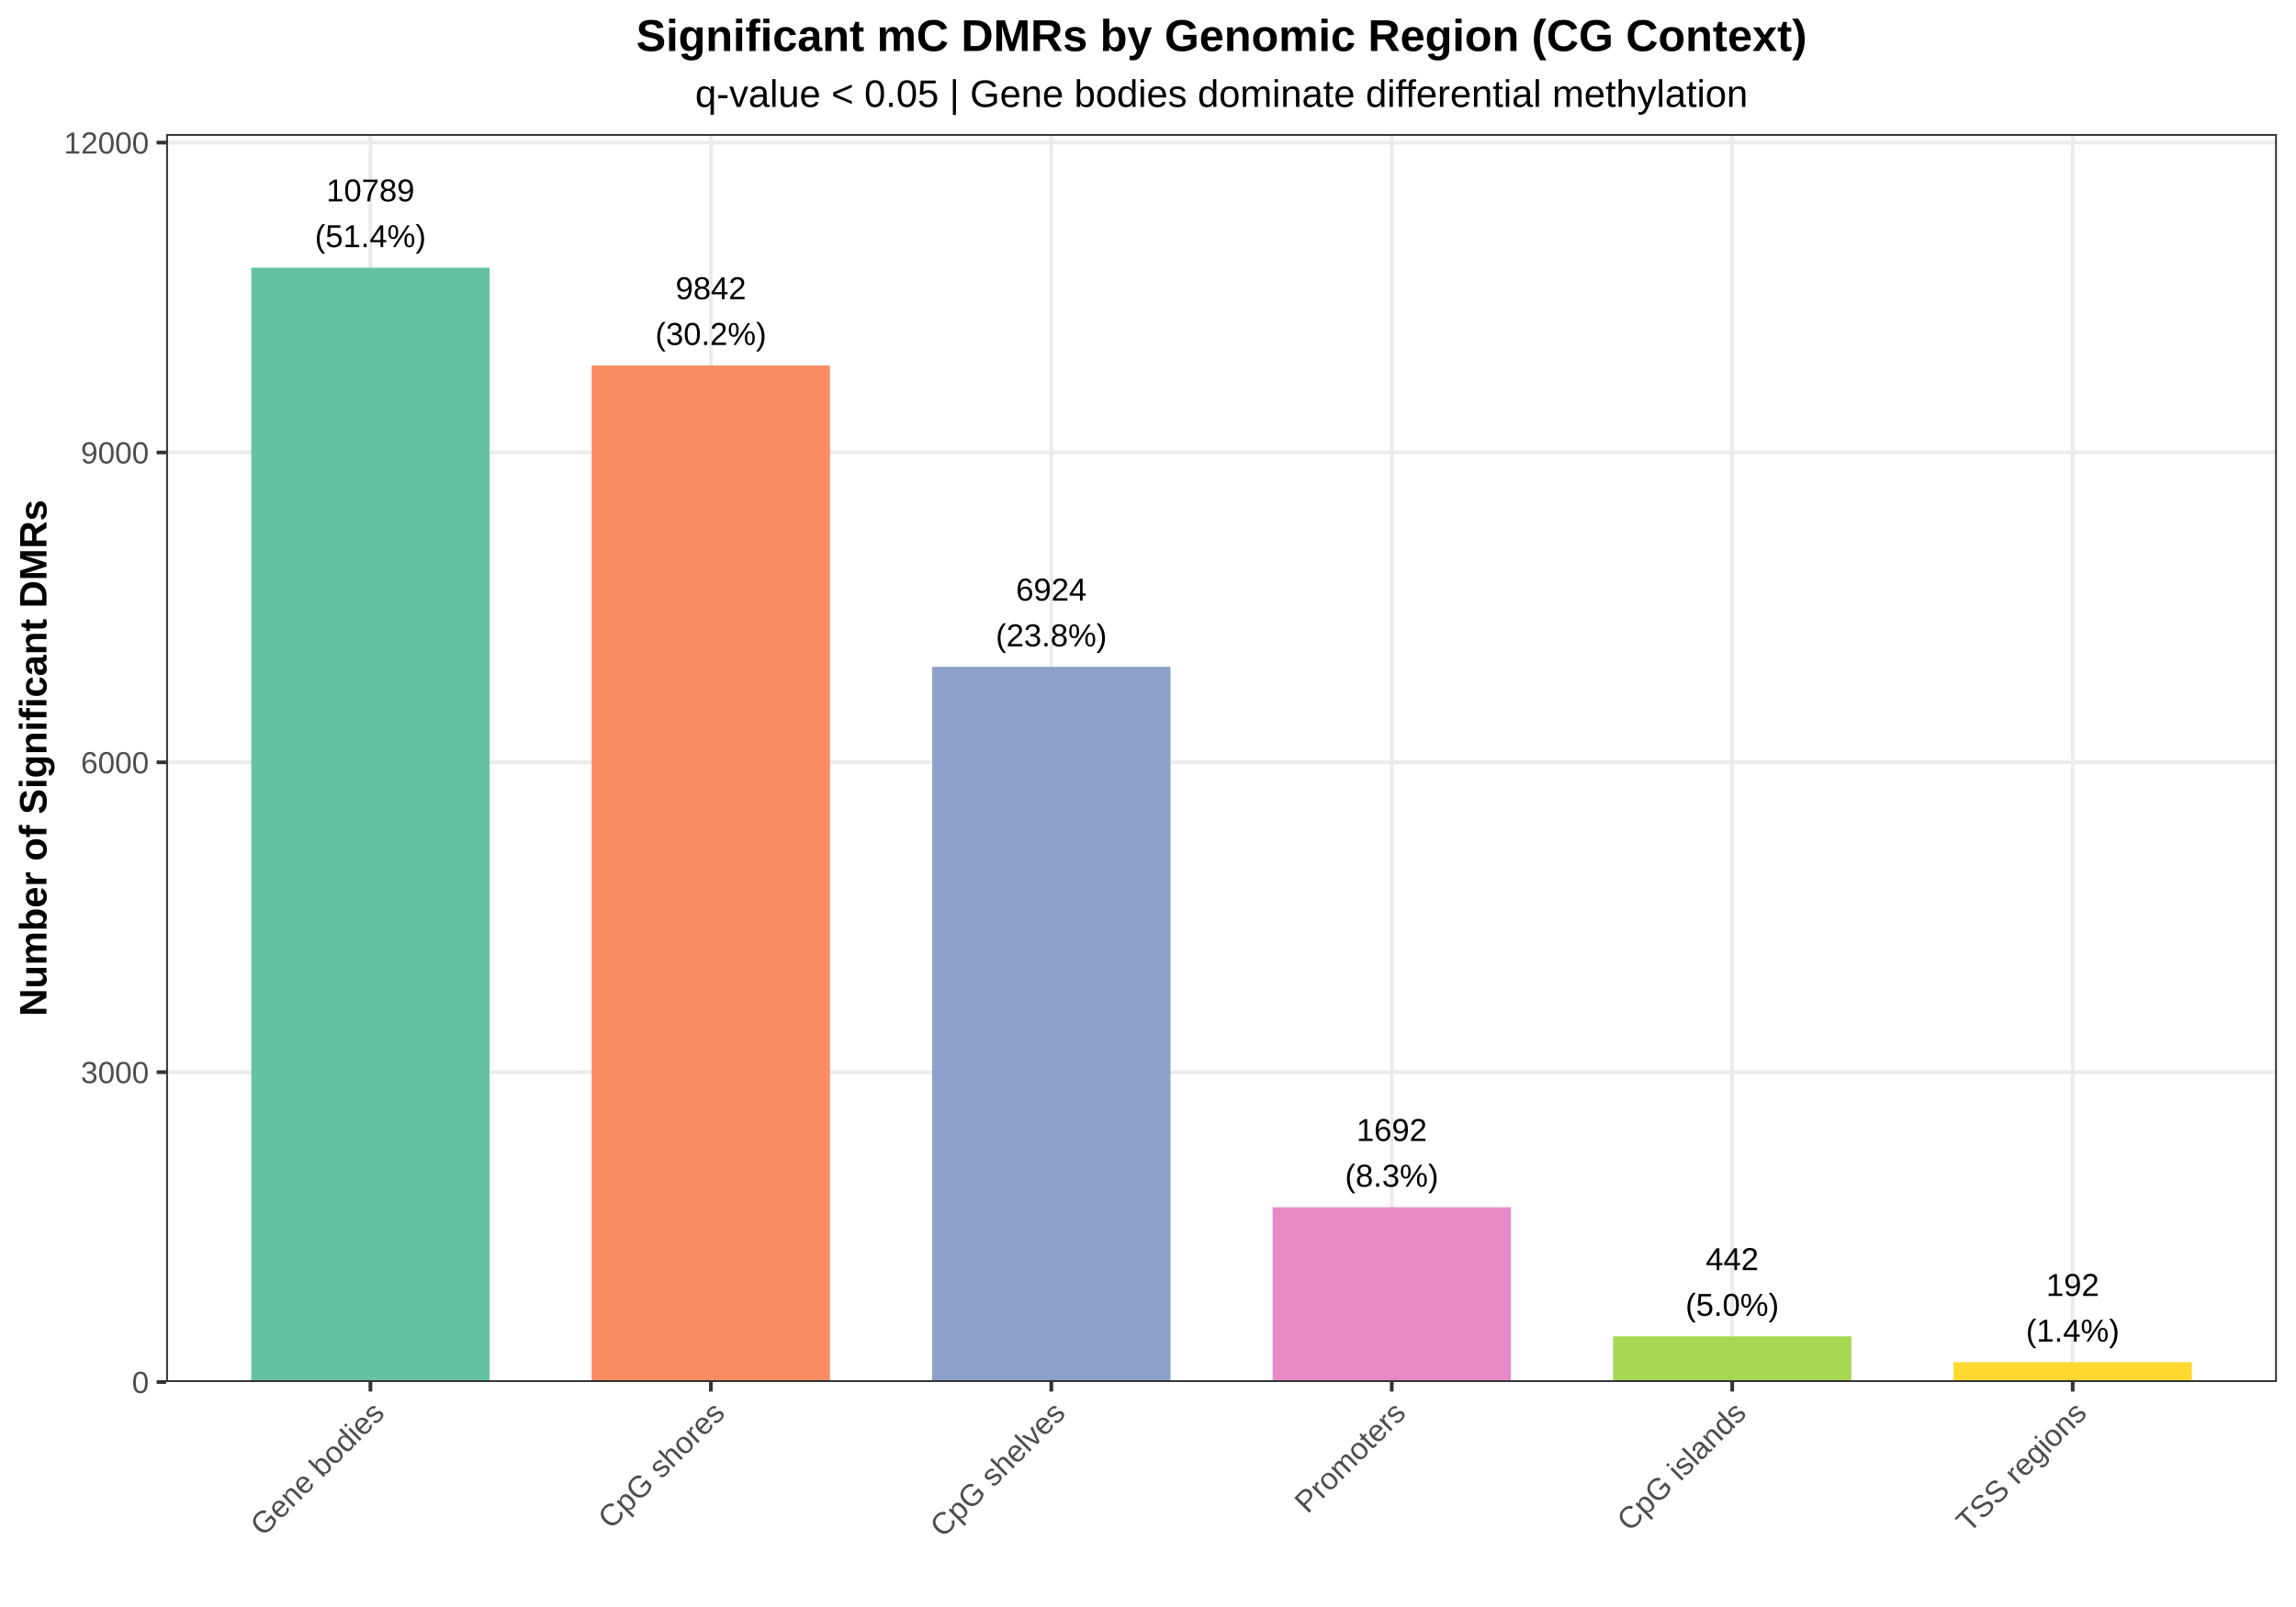
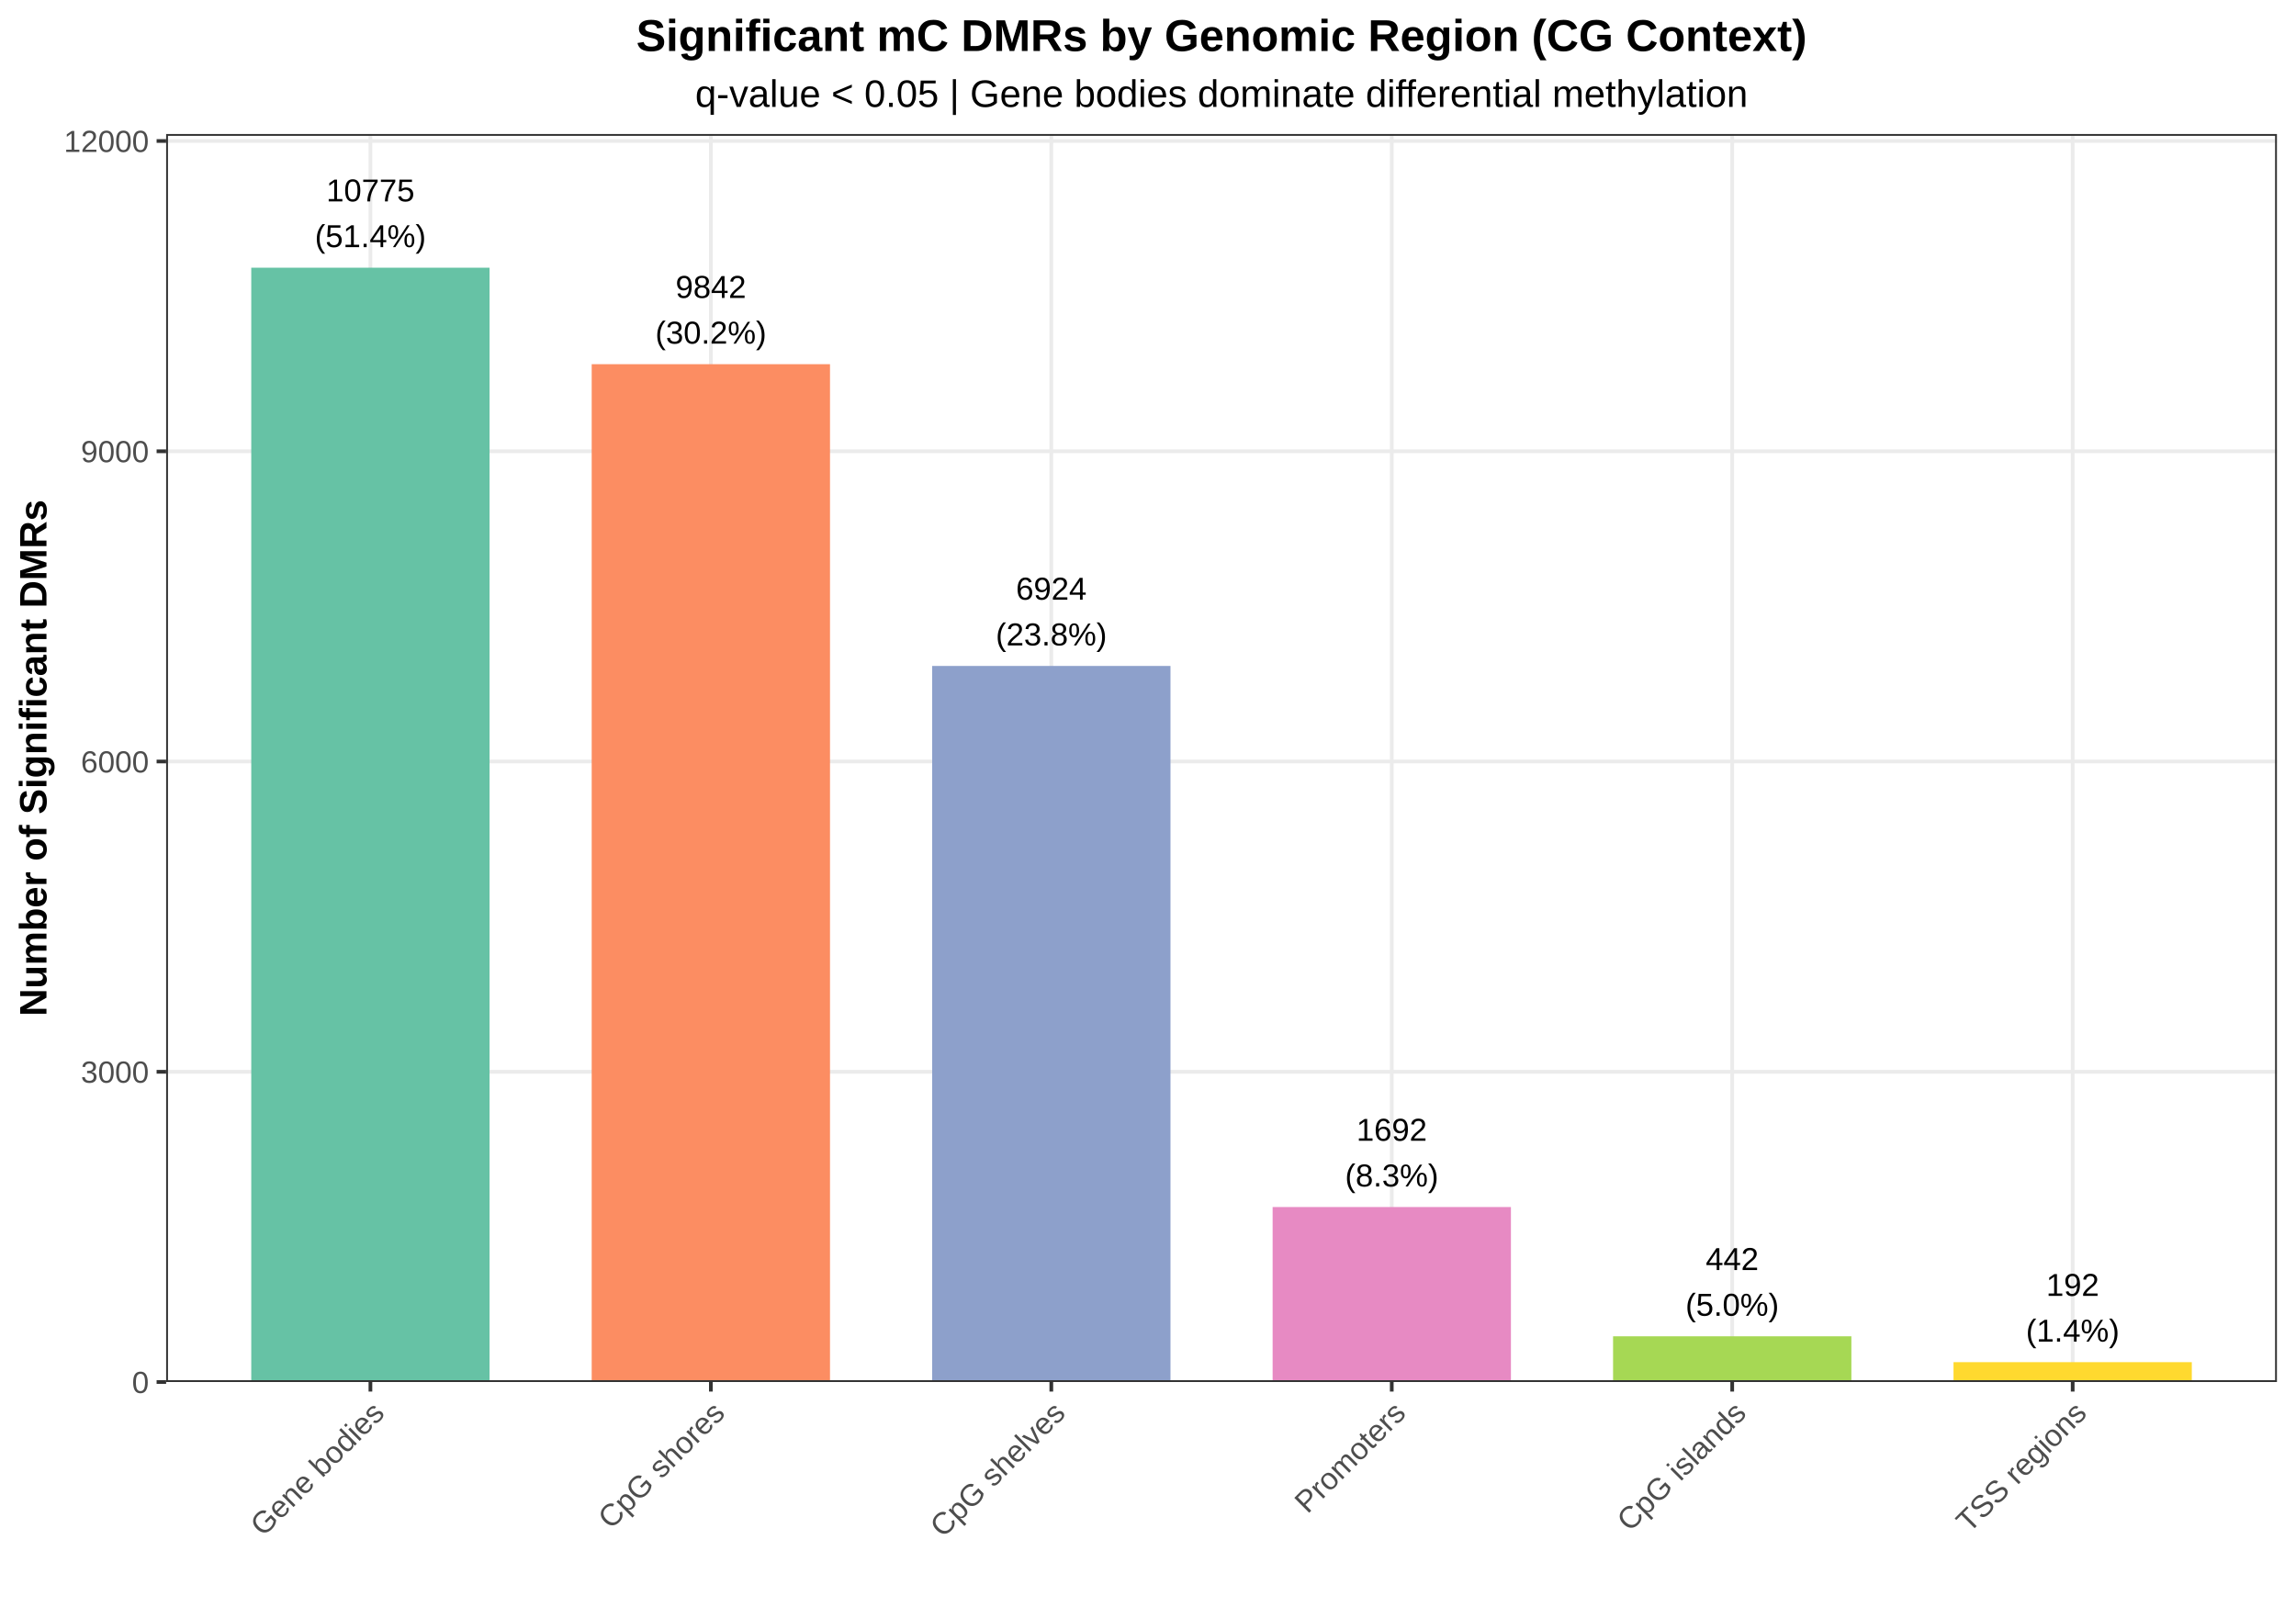
<svg xmlns="http://www.w3.org/2000/svg" width="720.00pt" height="504.00pt" viewBox="0 0 720.00 504.00">
  <g class="svglite">
    <defs>
      <style type="text/css">
    .svglite line, .svglite polyline, .svglite polygon, .svglite path, .svglite rect, .svglite circle {
      fill: none;
      stroke: #000000;
      stroke-linecap: round;
      stroke-linejoin: round;
      stroke-miterlimit: 10.00;
    }
    .svglite text {
      white-space: pre;
    }
    .svglite g.glyphgroup path {
      fill: inherit;
      stroke: none;
    }
  </style>
    </defs>
    <rect width="100%" height="100%" style="stroke: none; fill: #FFFFFF;" />
    <defs>
      <clipPath id="cpMC4wMHw3MjAuMDB8MC4wMHw1MDQuMDA=">
        <rect x="0.00" y="0.00" width="720.00" height="504.00" />
      </clipPath>
    </defs>
    <g clip-path="url(#cpMC4wMHw3MjAuMDB8MC4wMHw1MDQuMDA=)">
      <rect x="0.00" y="0.00" width="720.00" height="504.00" style="stroke-width: 1.16; stroke: #FFFFFF; fill: #FFFFFF;" />
    </g>
    <defs>
      <clipPath id="cpNTIuMTB8NzE0LjAyfDQyLjAyfDQzMy40NA==">
        <rect x="52.10" y="42.02" width="661.92" height="391.42" />
      </clipPath>
    </defs>
    <g clip-path="url(#cpNTIuMTB8NzE0LjAyfDQyLjAyfDQzMy40NA==)">
      <rect x="52.10" y="42.02" width="661.92" height="391.42" style="stroke-width: 1.16; stroke: none; fill: #FFFFFF;" />
      <polyline points="52.10,433.44 714.02,433.44 " style="stroke-width: 1.16; stroke: #EBEBEB; stroke-linecap: butt;" />
-       <polyline points="52.10,336.26 714.02,336.26 " style="stroke-width: 1.16; stroke: #EBEBEB; stroke-linecap: butt;" />
-       <polyline points="52.10,239.08 714.02,239.08 " style="stroke-width: 1.16; stroke: #EBEBEB; stroke-linecap: butt;" />
-       <polyline points="52.10,141.91 714.02,141.91 " style="stroke-width: 1.16; stroke: #EBEBEB; stroke-linecap: butt;" />
-       <polyline points="52.10,44.73 714.02,44.73 " style="stroke-width: 1.16; stroke: #EBEBEB; stroke-linecap: butt;" />
+       <polyline points="52.10,336.14 714.02,336.14 " style="stroke-width: 1.16; stroke: #EBEBEB; stroke-linecap: butt;" />
+       <polyline points="52.10,238.83 714.02,238.83 " style="stroke-width: 1.16; stroke: #EBEBEB; stroke-linecap: butt;" />
+       <polyline points="52.10,141.53 714.02,141.53 " style="stroke-width: 1.16; stroke: #EBEBEB; stroke-linecap: butt;" />
+       <polyline points="52.10,44.22 714.02,44.22 " style="stroke-width: 1.16; stroke: #EBEBEB; stroke-linecap: butt;" />
      <polyline points="116.16,433.44 116.16,42.02 " style="stroke-width: 1.16; stroke: #EBEBEB; stroke-linecap: butt;" />
      <polyline points="222.92,433.44 222.92,42.02 " style="stroke-width: 1.16; stroke: #EBEBEB; stroke-linecap: butt;" />
      <polyline points="329.68,433.44 329.68,42.02 " style="stroke-width: 1.16; stroke: #EBEBEB; stroke-linecap: butt;" />
      <polyline points="436.44,433.44 436.44,42.02 " style="stroke-width: 1.16; stroke: #EBEBEB; stroke-linecap: butt;" />
      <polyline points="543.20,433.44 543.20,42.02 " style="stroke-width: 1.16; stroke: #EBEBEB; stroke-linecap: butt;" />
      <polyline points="649.97,433.44 649.97,42.02 " style="stroke-width: 1.16; stroke: #EBEBEB; stroke-linecap: butt;" />
      <rect x="78.79" y="83.96" width="74.73" height="349.49" style="stroke-width: 1.16; stroke: none; stroke-linecap: butt; stroke-linejoin: miter; fill: #66C2A5;" />
-       <rect x="505.84" y="419.12" width="74.73" height="14.32" style="stroke-width: 1.16; stroke: none; stroke-linecap: butt; stroke-linejoin: miter; fill: #A6D854;" />
-       <rect x="185.55" y="114.63" width="74.73" height="318.81" style="stroke-width: 1.16; stroke: none; stroke-linecap: butt; stroke-linejoin: miter; fill: #FC8D62;" />
-       <rect x="292.32" y="209.15" width="74.73" height="224.29" style="stroke-width: 1.16; stroke: none; stroke-linecap: butt; stroke-linejoin: miter; fill: #8DA0CB;" />
-       <rect x="399.08" y="378.63" width="74.73" height="54.81" style="stroke-width: 1.16; stroke: none; stroke-linecap: butt; stroke-linejoin: miter; fill: #E78AC3;" />
-       <rect x="612.60" y="427.22" width="74.73" height="6.22" style="stroke-width: 1.16; stroke: none; stroke-linecap: butt; stroke-linejoin: miter; fill: #FFD92F;" />
-       <text x="116.16" y="63.17" text-anchor="middle" style="font-size: 9.96px; font-family: &quot;Arial&quot;;" textLength="27.66px" lengthAdjust="spacingAndGlyphs">10789</text>
+       <rect x="505.84" y="419.10" width="74.73" height="14.34" style="stroke-width: 1.16; stroke: none; stroke-linecap: butt; stroke-linejoin: miter; fill: #A6D854;" />
+       <rect x="185.55" y="114.22" width="74.73" height="319.22" style="stroke-width: 1.16; stroke: none; stroke-linecap: butt; stroke-linejoin: miter; fill: #FC8D62;" />
+       <rect x="292.32" y="208.86" width="74.73" height="224.58" style="stroke-width: 1.16; stroke: none; stroke-linecap: butt; stroke-linejoin: miter; fill: #8DA0CB;" />
+       <rect x="399.08" y="378.56" width="74.73" height="54.88" style="stroke-width: 1.16; stroke: none; stroke-linecap: butt; stroke-linejoin: miter; fill: #E78AC3;" />
+       <rect x="612.60" y="427.21" width="74.73" height="6.23" style="stroke-width: 1.16; stroke: none; stroke-linecap: butt; stroke-linejoin: miter; fill: #FFD92F;" />
+       <text x="116.16" y="63.17" text-anchor="middle" style="font-size: 9.96px; font-family: &quot;Arial&quot;;" textLength="27.66px" lengthAdjust="spacingAndGlyphs">10775</text>
      <text x="116.16" y="77.51" text-anchor="middle" style="font-size: 9.96px; font-family: &quot;Arial&quot;;" textLength="34.83px" lengthAdjust="spacingAndGlyphs">(51.4%)</text>
-       <text x="543.20" y="398.34" text-anchor="middle" style="font-size: 9.96px; font-family: &quot;Arial&quot;;" textLength="16.59px" lengthAdjust="spacingAndGlyphs">442</text>
-       <text x="543.20" y="412.68" text-anchor="middle" style="font-size: 9.96px; font-family: &quot;Arial&quot;;" textLength="29.30px" lengthAdjust="spacingAndGlyphs">(5.0%)</text>
-       <text x="222.92" y="93.85" text-anchor="middle" style="font-size: 9.96px; font-family: &quot;Arial&quot;;" textLength="22.12px" lengthAdjust="spacingAndGlyphs">9842</text>
-       <text x="222.92" y="108.19" text-anchor="middle" style="font-size: 9.96px; font-family: &quot;Arial&quot;;" textLength="34.83px" lengthAdjust="spacingAndGlyphs">(30.2%)</text>
-       <text x="329.68" y="188.37" text-anchor="middle" style="font-size: 9.96px; font-family: &quot;Arial&quot;;" textLength="22.12px" lengthAdjust="spacingAndGlyphs">6924</text>
-       <text x="329.68" y="202.71" text-anchor="middle" style="font-size: 9.96px; font-family: &quot;Arial&quot;;" textLength="34.83px" lengthAdjust="spacingAndGlyphs">(23.8%)</text>
-       <text x="436.44" y="357.85" text-anchor="middle" style="font-size: 9.96px; font-family: &quot;Arial&quot;;" textLength="22.12px" lengthAdjust="spacingAndGlyphs">1692</text>
-       <text x="436.44" y="372.19" text-anchor="middle" style="font-size: 9.96px; font-family: &quot;Arial&quot;;" textLength="29.30px" lengthAdjust="spacingAndGlyphs">(8.3%)</text>
-       <text x="649.97" y="406.44" text-anchor="middle" style="font-size: 9.96px; font-family: &quot;Arial&quot;;" textLength="16.59px" lengthAdjust="spacingAndGlyphs">192</text>
-       <text x="649.97" y="420.78" text-anchor="middle" style="font-size: 9.96px; font-family: &quot;Arial&quot;;" textLength="29.30px" lengthAdjust="spacingAndGlyphs">(1.4%)</text>
+       <text x="543.20" y="398.32" text-anchor="middle" style="font-size: 9.96px; font-family: &quot;Arial&quot;;" textLength="16.59px" lengthAdjust="spacingAndGlyphs">442</text>
+       <text x="543.20" y="412.66" text-anchor="middle" style="font-size: 9.96px; font-family: &quot;Arial&quot;;" textLength="29.30px" lengthAdjust="spacingAndGlyphs">(5.0%)</text>
+       <text x="222.92" y="93.44" text-anchor="middle" style="font-size: 9.96px; font-family: &quot;Arial&quot;;" textLength="22.12px" lengthAdjust="spacingAndGlyphs">9842</text>
+       <text x="222.92" y="107.78" text-anchor="middle" style="font-size: 9.96px; font-family: &quot;Arial&quot;;" textLength="34.83px" lengthAdjust="spacingAndGlyphs">(30.2%)</text>
+       <text x="329.68" y="188.08" text-anchor="middle" style="font-size: 9.96px; font-family: &quot;Arial&quot;;" textLength="22.12px" lengthAdjust="spacingAndGlyphs">6924</text>
+       <text x="329.68" y="202.42" text-anchor="middle" style="font-size: 9.96px; font-family: &quot;Arial&quot;;" textLength="34.83px" lengthAdjust="spacingAndGlyphs">(23.8%)</text>
+       <text x="436.44" y="357.78" text-anchor="middle" style="font-size: 9.96px; font-family: &quot;Arial&quot;;" textLength="22.12px" lengthAdjust="spacingAndGlyphs">1692</text>
+       <text x="436.44" y="372.12" text-anchor="middle" style="font-size: 9.96px; font-family: &quot;Arial&quot;;" textLength="29.30px" lengthAdjust="spacingAndGlyphs">(8.3%)</text>
+       <text x="649.97" y="406.43" text-anchor="middle" style="font-size: 9.96px; font-family: &quot;Arial&quot;;" textLength="16.59px" lengthAdjust="spacingAndGlyphs">192</text>
+       <text x="649.97" y="420.77" text-anchor="middle" style="font-size: 9.96px; font-family: &quot;Arial&quot;;" textLength="29.30px" lengthAdjust="spacingAndGlyphs">(1.4%)</text>
      <rect x="52.10" y="42.02" width="661.92" height="391.42" style="stroke-width: 1.16; stroke: #333333;" />
    </g>
    <g clip-path="url(#cpMC4wMHw3MjAuMDB8MC4wMHw1MDQuMDA=)">
      <text x="46.72" y="436.88" text-anchor="end" style="font-size: 9.60px;fill: #4D4D4D; font-family: &quot;Arial&quot;;" textLength="5.33px" lengthAdjust="spacingAndGlyphs">0</text>
-       <text x="46.72" y="339.70" text-anchor="end" style="font-size: 9.60px;fill: #4D4D4D; font-family: &quot;Arial&quot;;" textLength="21.31px" lengthAdjust="spacingAndGlyphs">3000</text>
-       <text x="46.72" y="242.52" text-anchor="end" style="font-size: 9.60px;fill: #4D4D4D; font-family: &quot;Arial&quot;;" textLength="21.31px" lengthAdjust="spacingAndGlyphs">6000</text>
-       <text x="46.72" y="145.34" text-anchor="end" style="font-size: 9.60px;fill: #4D4D4D; font-family: &quot;Arial&quot;;" textLength="21.31px" lengthAdjust="spacingAndGlyphs">9000</text>
-       <text x="46.72" y="48.16" text-anchor="end" style="font-size: 9.60px;fill: #4D4D4D; font-family: &quot;Arial&quot;;" textLength="26.64px" lengthAdjust="spacingAndGlyphs">12000</text>
+       <text x="46.72" y="339.57" text-anchor="end" style="font-size: 9.60px;fill: #4D4D4D; font-family: &quot;Arial&quot;;" textLength="21.31px" lengthAdjust="spacingAndGlyphs">3000</text>
+       <text x="46.72" y="242.27" text-anchor="end" style="font-size: 9.60px;fill: #4D4D4D; font-family: &quot;Arial&quot;;" textLength="21.31px" lengthAdjust="spacingAndGlyphs">6000</text>
+       <text x="46.72" y="144.96" text-anchor="end" style="font-size: 9.60px;fill: #4D4D4D; font-family: &quot;Arial&quot;;" textLength="21.31px" lengthAdjust="spacingAndGlyphs">9000</text>
+       <text x="46.72" y="47.66" text-anchor="end" style="font-size: 9.60px;fill: #4D4D4D; font-family: &quot;Arial&quot;;" textLength="26.64px" lengthAdjust="spacingAndGlyphs">12000</text>
      <polyline points="49.11,433.44 52.10,433.44 " style="stroke-width: 1.16; stroke: #333333; stroke-linecap: butt;" />
-       <polyline points="49.11,336.26 52.10,336.26 " style="stroke-width: 1.16; stroke: #333333; stroke-linecap: butt;" />
-       <polyline points="49.11,239.08 52.10,239.08 " style="stroke-width: 1.16; stroke: #333333; stroke-linecap: butt;" />
-       <polyline points="49.11,141.91 52.10,141.91 " style="stroke-width: 1.16; stroke: #333333; stroke-linecap: butt;" />
-       <polyline points="49.11,44.73 52.10,44.73 " style="stroke-width: 1.16; stroke: #333333; stroke-linecap: butt;" />
+       <polyline points="49.11,336.14 52.10,336.14 " style="stroke-width: 1.16; stroke: #333333; stroke-linecap: butt;" />
+       <polyline points="49.11,238.83 52.10,238.83 " style="stroke-width: 1.16; stroke: #333333; stroke-linecap: butt;" />
+       <polyline points="49.11,141.53 52.10,141.53 " style="stroke-width: 1.16; stroke: #333333; stroke-linecap: butt;" />
+       <polyline points="49.11,44.22 52.10,44.22 " style="stroke-width: 1.16; stroke: #333333; stroke-linecap: butt;" />
      <polyline points="116.16,436.43 116.16,433.44 " style="stroke-width: 1.16; stroke: #333333; stroke-linecap: butt;" />
      <polyline points="222.92,436.43 222.92,433.44 " style="stroke-width: 1.16; stroke: #333333; stroke-linecap: butt;" />
      <polyline points="329.68,436.43 329.68,433.44 " style="stroke-width: 1.16; stroke: #333333; stroke-linecap: butt;" />
      <polyline points="436.44,436.43 436.44,433.44 " style="stroke-width: 1.16; stroke: #333333; stroke-linecap: butt;" />
      <polyline points="543.20,436.43 543.20,433.44 " style="stroke-width: 1.16; stroke: #333333; stroke-linecap: butt;" />
      <polyline points="649.97,436.43 649.97,433.44 " style="stroke-width: 1.16; stroke: #333333; stroke-linecap: butt;" />
      <text transform="translate(121.02,443.68) rotate(-45)" text-anchor="end" style="font-size: 9.60px;fill: #4D4D4D; font-family: &quot;Arial&quot;;" textLength="54.36px" lengthAdjust="spacingAndGlyphs">Gene bodies</text>
      <text transform="translate(227.78,443.68) rotate(-45)" text-anchor="end" style="font-size: 9.60px;fill: #4D4D4D; font-family: &quot;Arial&quot;;" textLength="51.16px" lengthAdjust="spacingAndGlyphs">CpG shores</text>
      <text transform="translate(334.54,443.68) rotate(-45)" text-anchor="end" style="font-size: 9.60px;fill: #4D4D4D; font-family: &quot;Arial&quot;;" textLength="54.89px" lengthAdjust="spacingAndGlyphs">CpG shelves</text>
      <text transform="translate(441.30,443.68) rotate(-45)" text-anchor="end" style="font-size: 9.60px;fill: #4D4D4D; font-family: &quot;Arial&quot;;" textLength="44.22px" lengthAdjust="spacingAndGlyphs">Promoters</text>
      <text transform="translate(548.06,443.68) rotate(-45)" text-anchor="end" style="font-size: 9.60px;fill: #4D4D4D; font-family: &quot;Arial&quot;;" textLength="52.22px" lengthAdjust="spacingAndGlyphs">CpG islands</text>
      <text transform="translate(654.82,443.68) rotate(-45)" text-anchor="end" style="font-size: 9.60px;fill: #4D4D4D; font-family: &quot;Arial&quot;;" textLength="52.77px" lengthAdjust="spacingAndGlyphs">TSS regions</text>
      <text transform="translate(14.57,237.73) rotate(-90)" text-anchor="middle" style="font-size: 12.00px; font-weight: bold; font-family: &quot;Arial&quot;;" textLength="161.98px" lengthAdjust="spacingAndGlyphs">Number of Significant DMRs</text>
      <text x="383.06" y="33.52" text-anchor="middle" style="font-size: 12.00px; font-family: &quot;Arial&quot;;" textLength="330.03px" lengthAdjust="spacingAndGlyphs">q-value &lt; 0.05 | Gene bodies dominate differential methylation</text>
      <text x="383.06" y="16.00" text-anchor="middle" style="font-size: 14.00px; font-weight: bold; font-family: &quot;Arial&quot;;" textLength="367.02px" lengthAdjust="spacingAndGlyphs">Significant mC DMRs by Genomic Region (CG Context)</text>
    </g>
  </g>
</svg>
